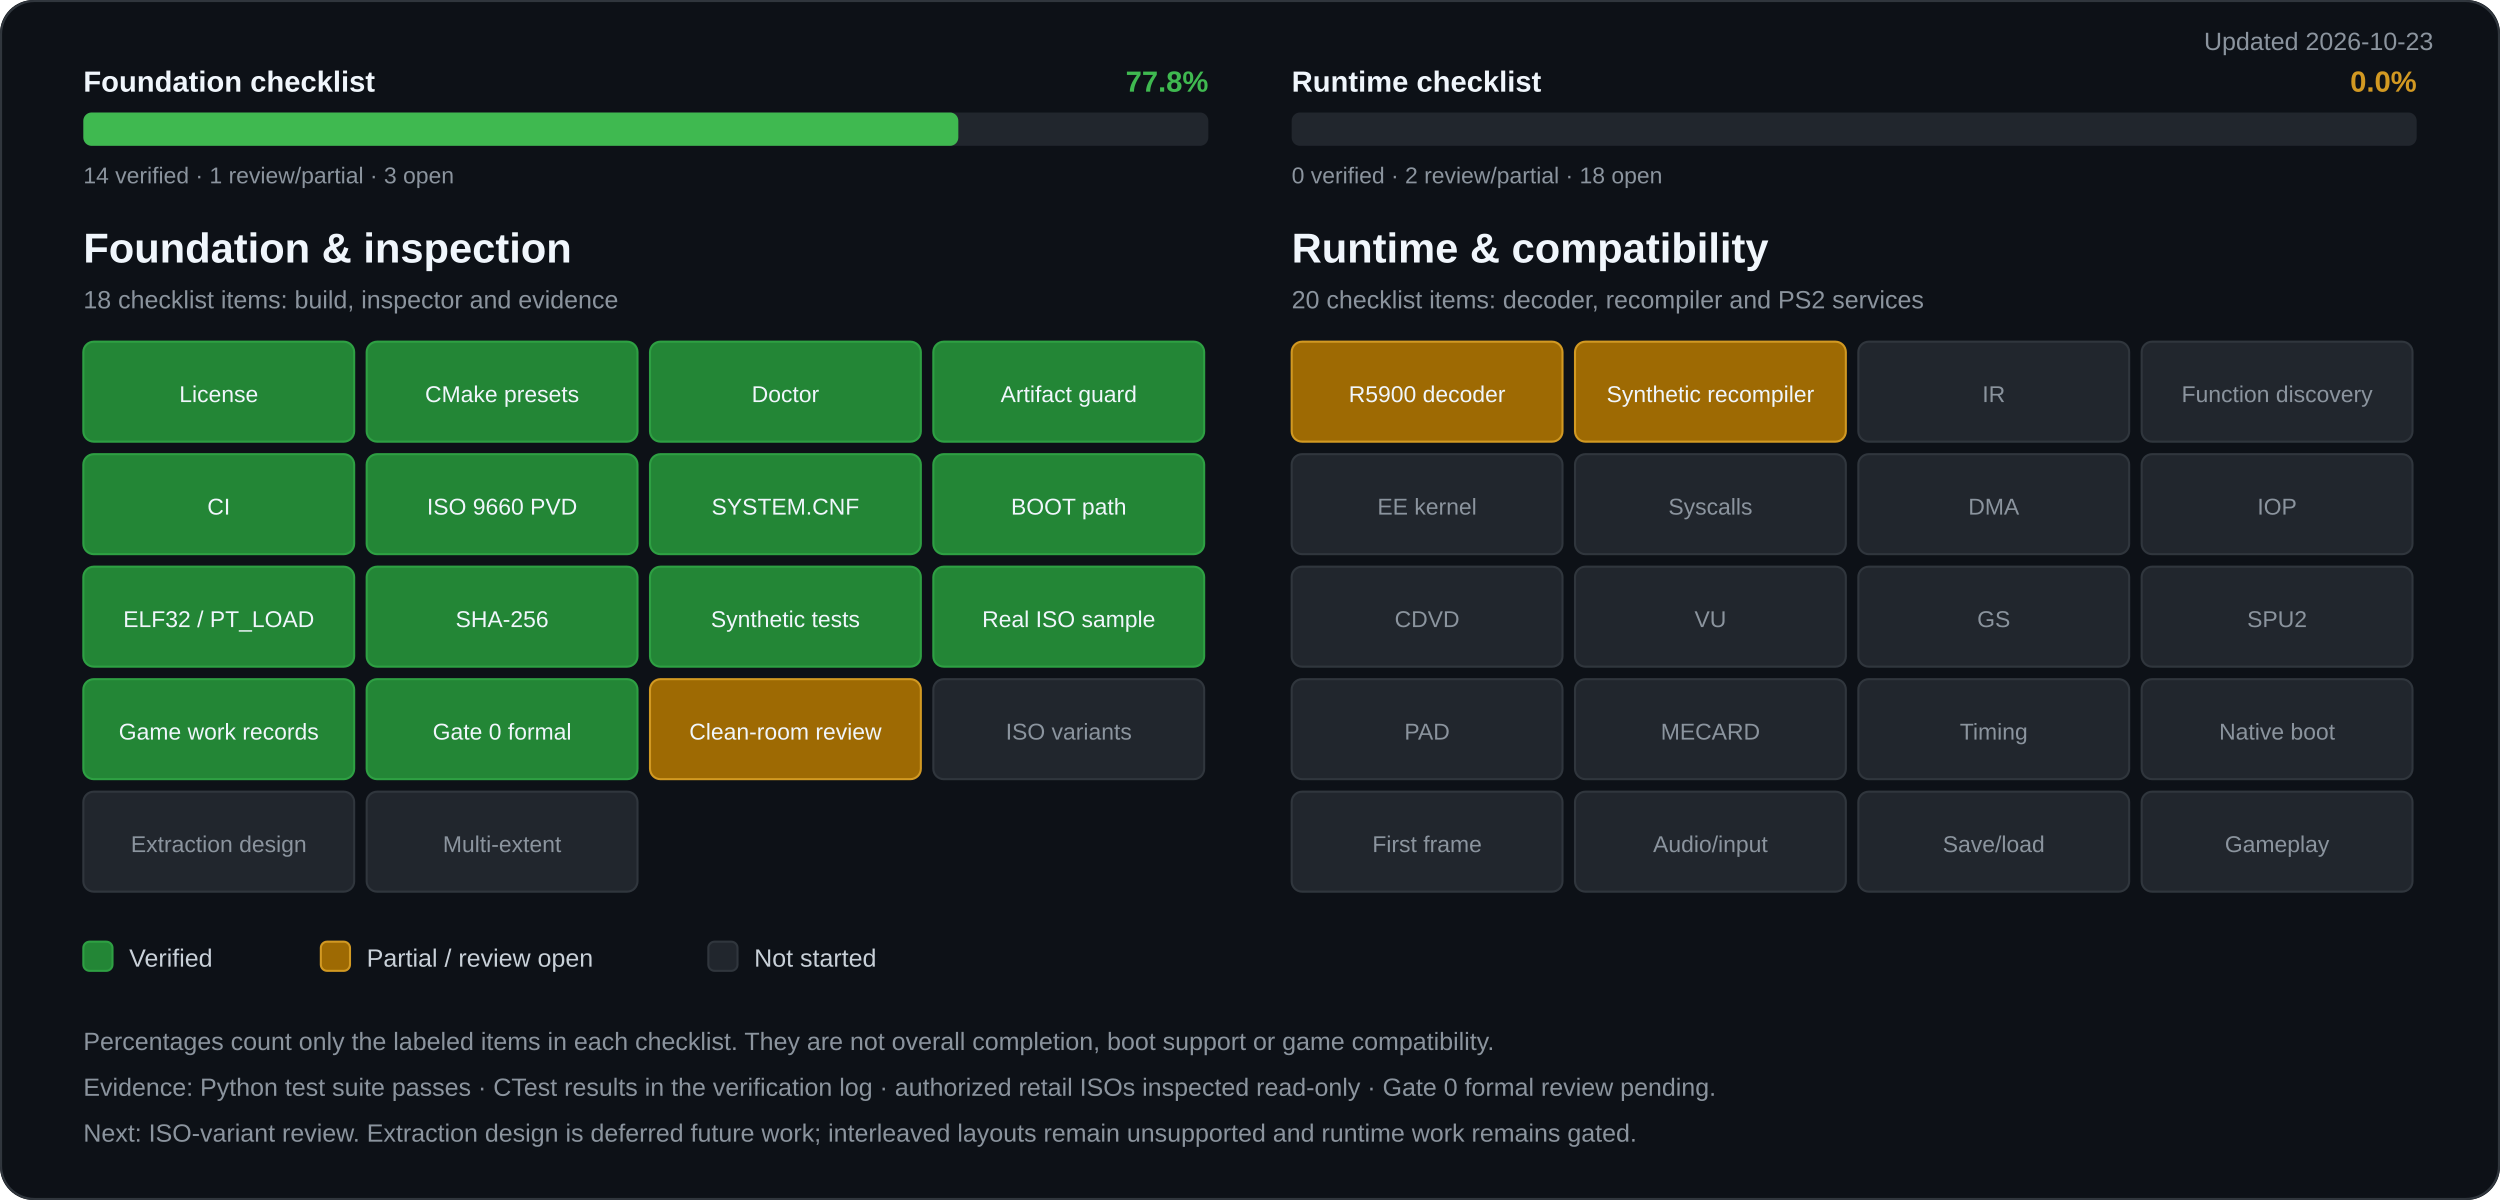
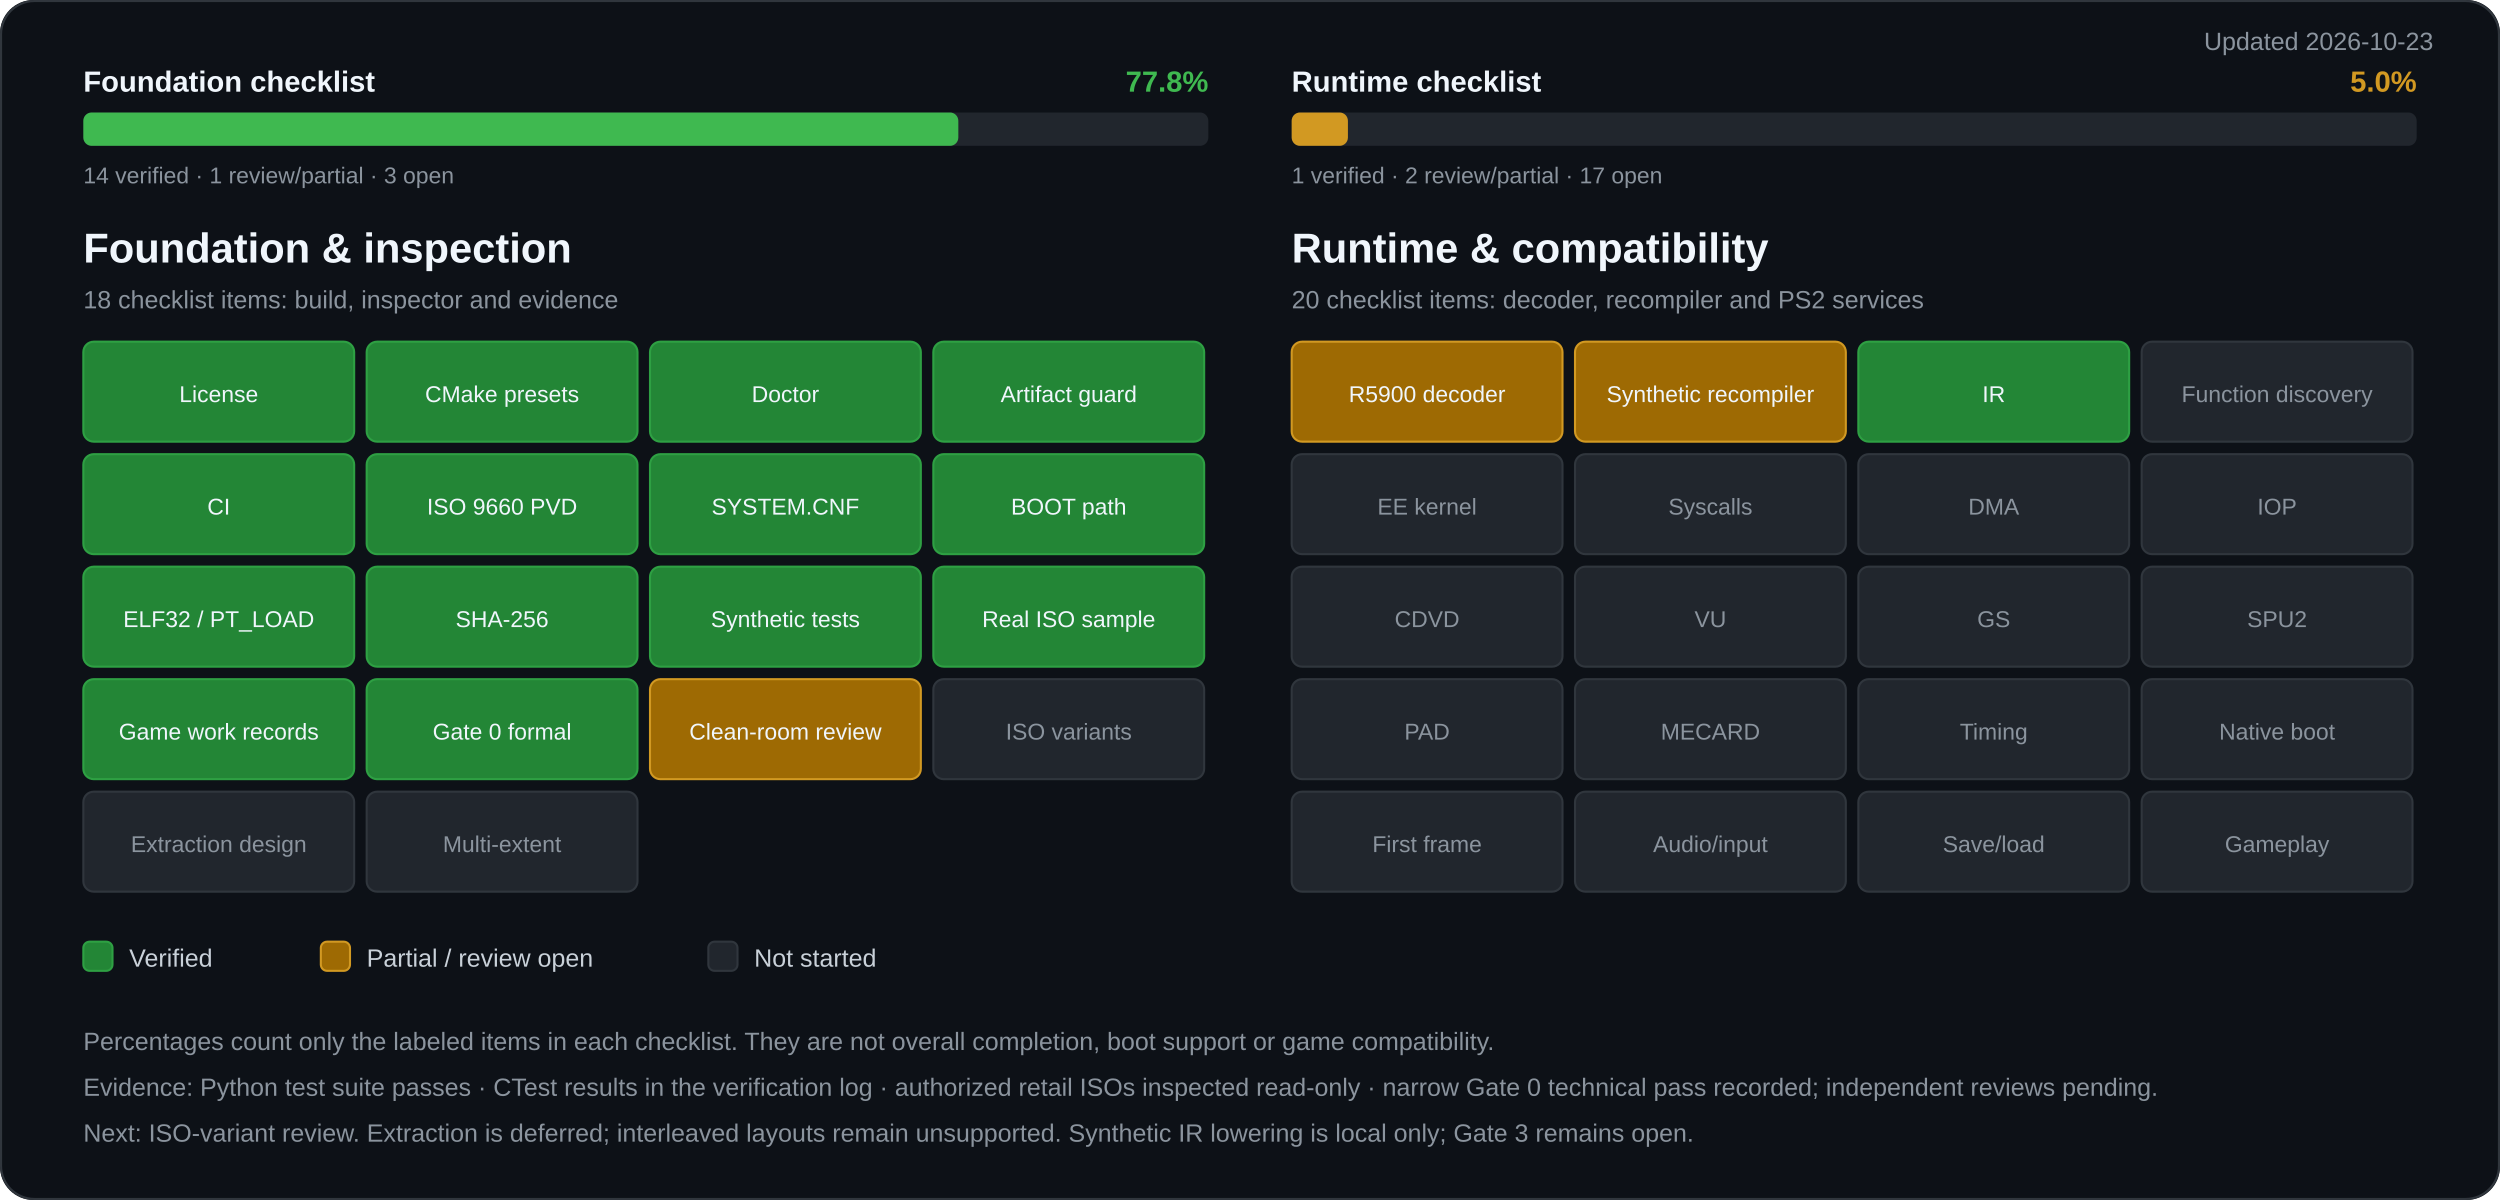
<svg xmlns="http://www.w3.org/2000/svg" width="1200" height="576" viewBox="0 0 1200 576" role="img" aria-labelledby="rptp-progress-title rptp-progress-desc">
  <rect width="1200" height="576" rx="16" fill="#0d1117" />
  <rect x="0.5" y="0.5" width="1199" height="575" rx="16" fill="none" stroke="#30363d" />
  <g font-family="Segoe UI, Arial, sans-serif">
    <text x="1168" y="24" text-anchor="end" font-size="12" fill="#8b949e">Updated 2026-10-23</text>
    <text x="40" y="44" font-size="14" font-weight="600" fill="#f0f6fc">Foundation checklist</text>
    <text x="580" y="44" text-anchor="end" font-size="14" font-weight="700" fill="#3fb950">77.8%</text>
    <rect x="40" y="54" width="540" height="16" rx="4" fill="#21262d" />
    <rect x="40" y="54" width="420.0" height="16" rx="4" fill="#3fb950" />
    <text x="40" y="88" font-size="11" fill="#8b949e">14 verified · 1 review/partial · 3 open</text>
    <text x="620" y="44" font-size="14" font-weight="600" fill="#f0f6fc">Runtime checklist</text>
-     <text x="1160" y="44" text-anchor="end" font-size="14" font-weight="700" fill="#d29922">0.0%</text>
+     <text x="1160" y="44" text-anchor="end" font-size="14" font-weight="700" fill="#d29922">5.0%</text>
    <rect x="620" y="54" width="540" height="16" rx="4" fill="#21262d" />
-     <rect x="620" y="54" width="0.0" height="16" rx="4" fill="#d29922" />
-     <text x="620" y="88" font-size="11" fill="#8b949e">0 verified · 2 review/partial · 18 open</text>
+     <rect x="620" y="54" width="27.0" height="16" rx="4" fill="#d29922" />
+     <text x="620" y="88" font-size="11" fill="#8b949e">1 verified · 2 review/partial · 17 open</text>
    <text x="40" y="126" font-size="20" font-weight="700" fill="#f0f6fc">Foundation &amp; inspection</text>
    <text x="40" y="148" font-size="12" fill="#8b949e">18 checklist items: build, inspector and evidence</text>
    <text x="620" y="126" font-size="20" font-weight="700" fill="#f0f6fc">Runtime &amp; compatibility</text>
    <text x="620" y="148" font-size="12" fill="#8b949e">20 checklist items: decoder, recompiler and PS2 services</text>
    <rect x="40" y="164" width="130" height="48" rx="5" fill="#238636" stroke="#2ea043" />
    <text x="105" y="193" text-anchor="middle" font-size="11" fill="#f0f6fc">License</text>
    <rect x="176" y="164" width="130" height="48" rx="5" fill="#238636" stroke="#2ea043" />
    <text x="241" y="193" text-anchor="middle" font-size="11" fill="#f0f6fc">CMake presets</text>
    <rect x="312" y="164" width="130" height="48" rx="5" fill="#238636" stroke="#2ea043" />
    <text x="377" y="193" text-anchor="middle" font-size="11" fill="#f0f6fc">Doctor</text>
    <rect x="448" y="164" width="130" height="48" rx="5" fill="#238636" stroke="#2ea043" />
    <text x="513" y="193" text-anchor="middle" font-size="11" fill="#f0f6fc">Artifact guard</text>
    <rect x="40" y="218" width="130" height="48" rx="5" fill="#238636" stroke="#2ea043" />
    <text x="105" y="247" text-anchor="middle" font-size="11" fill="#f0f6fc">CI</text>
    <rect x="176" y="218" width="130" height="48" rx="5" fill="#238636" stroke="#2ea043" />
    <text x="241" y="247" text-anchor="middle" font-size="11" fill="#f0f6fc">ISO 9660 PVD</text>
    <rect x="312" y="218" width="130" height="48" rx="5" fill="#238636" stroke="#2ea043" />
    <text x="377" y="247" text-anchor="middle" font-size="11" fill="#f0f6fc">SYSTEM.CNF</text>
    <rect x="448" y="218" width="130" height="48" rx="5" fill="#238636" stroke="#2ea043" />
    <text x="513" y="247" text-anchor="middle" font-size="11" fill="#f0f6fc">BOOT path</text>
    <rect x="40" y="272" width="130" height="48" rx="5" fill="#238636" stroke="#2ea043" />
    <text x="105" y="301" text-anchor="middle" font-size="11" fill="#f0f6fc">ELF32 / PT_LOAD</text>
    <rect x="176" y="272" width="130" height="48" rx="5" fill="#238636" stroke="#2ea043" />
    <text x="241" y="301" text-anchor="middle" font-size="11" fill="#f0f6fc">SHA-256</text>
    <rect x="312" y="272" width="130" height="48" rx="5" fill="#238636" stroke="#2ea043" />
    <text x="377" y="301" text-anchor="middle" font-size="11" fill="#f0f6fc">Synthetic tests</text>
    <rect x="448" y="272" width="130" height="48" rx="5" fill="#238636" stroke="#2ea043" />
    <text x="513" y="301" text-anchor="middle" font-size="11" fill="#f0f6fc">Real ISO sample</text>
    <rect x="40" y="326" width="130" height="48" rx="5" fill="#238636" stroke="#2ea043" />
    <text x="105" y="355" text-anchor="middle" font-size="11" fill="#f0f6fc">Game work records</text>
    <rect x="176" y="326" width="130" height="48" rx="5" fill="#238636" stroke="#2ea043" />
    <text x="241" y="355" text-anchor="middle" font-size="11" fill="#f0f6fc">Gate 0 formal</text>
    <rect x="312" y="326" width="130" height="48" rx="5" fill="#9e6a03" stroke="#d29922" />
    <text x="377" y="355" text-anchor="middle" font-size="11" fill="#f0f6fc">Clean-room review</text>
    <rect x="448" y="326" width="130" height="48" rx="5" fill="#21262d" stroke="#30363d" />
    <text x="513" y="355" text-anchor="middle" font-size="11" fill="#8b949e">ISO variants</text>
    <rect x="40" y="380" width="130" height="48" rx="5" fill="#21262d" stroke="#30363d" />
    <text x="105" y="409" text-anchor="middle" font-size="11" fill="#8b949e">Extraction design</text>
    <rect x="176" y="380" width="130" height="48" rx="5" fill="#21262d" stroke="#30363d" />
    <text x="241" y="409" text-anchor="middle" font-size="11" fill="#8b949e">Multi-extent</text>
    <rect x="620" y="164" width="130" height="48" rx="5" fill="#9e6a03" stroke="#d29922" />
    <text x="685" y="193" text-anchor="middle" font-size="11" fill="#f0f6fc">R5900 decoder</text>
    <rect x="756" y="164" width="130" height="48" rx="5" fill="#9e6a03" stroke="#d29922" />
    <text x="821" y="193" text-anchor="middle" font-size="11" fill="#f0f6fc">Synthetic recompiler</text>
-     <rect x="892" y="164" width="130" height="48" rx="5" fill="#21262d" stroke="#30363d" />
-     <text x="957" y="193" text-anchor="middle" font-size="11" fill="#8b949e">IR</text>
+     <rect x="892" y="164" width="130" height="48" rx="5" fill="#238636" stroke="#2ea043" />
+     <text x="957" y="193" text-anchor="middle" font-size="11" fill="#f0f6fc">IR</text>
    <rect x="1028" y="164" width="130" height="48" rx="5" fill="#21262d" stroke="#30363d" />
    <text x="1093" y="193" text-anchor="middle" font-size="11" fill="#8b949e">Function discovery</text>
    <rect x="620" y="218" width="130" height="48" rx="5" fill="#21262d" stroke="#30363d" />
    <text x="685" y="247" text-anchor="middle" font-size="11" fill="#8b949e">EE kernel</text>
    <rect x="756" y="218" width="130" height="48" rx="5" fill="#21262d" stroke="#30363d" />
    <text x="821" y="247" text-anchor="middle" font-size="11" fill="#8b949e">Syscalls</text>
    <rect x="892" y="218" width="130" height="48" rx="5" fill="#21262d" stroke="#30363d" />
    <text x="957" y="247" text-anchor="middle" font-size="11" fill="#8b949e">DMA</text>
    <rect x="1028" y="218" width="130" height="48" rx="5" fill="#21262d" stroke="#30363d" />
    <text x="1093" y="247" text-anchor="middle" font-size="11" fill="#8b949e">IOP</text>
    <rect x="620" y="272" width="130" height="48" rx="5" fill="#21262d" stroke="#30363d" />
    <text x="685" y="301" text-anchor="middle" font-size="11" fill="#8b949e">CDVD</text>
    <rect x="756" y="272" width="130" height="48" rx="5" fill="#21262d" stroke="#30363d" />
    <text x="821" y="301" text-anchor="middle" font-size="11" fill="#8b949e">VU</text>
    <rect x="892" y="272" width="130" height="48" rx="5" fill="#21262d" stroke="#30363d" />
    <text x="957" y="301" text-anchor="middle" font-size="11" fill="#8b949e">GS</text>
    <rect x="1028" y="272" width="130" height="48" rx="5" fill="#21262d" stroke="#30363d" />
    <text x="1093" y="301" text-anchor="middle" font-size="11" fill="#8b949e">SPU2</text>
    <rect x="620" y="326" width="130" height="48" rx="5" fill="#21262d" stroke="#30363d" />
    <text x="685" y="355" text-anchor="middle" font-size="11" fill="#8b949e">PAD</text>
    <rect x="756" y="326" width="130" height="48" rx="5" fill="#21262d" stroke="#30363d" />
    <text x="821" y="355" text-anchor="middle" font-size="11" fill="#8b949e">MECARD</text>
    <rect x="892" y="326" width="130" height="48" rx="5" fill="#21262d" stroke="#30363d" />
    <text x="957" y="355" text-anchor="middle" font-size="11" fill="#8b949e">Timing</text>
    <rect x="1028" y="326" width="130" height="48" rx="5" fill="#21262d" stroke="#30363d" />
    <text x="1093" y="355" text-anchor="middle" font-size="11" fill="#8b949e">Native boot</text>
    <rect x="620" y="380" width="130" height="48" rx="5" fill="#21262d" stroke="#30363d" />
    <text x="685" y="409" text-anchor="middle" font-size="11" fill="#8b949e">First frame</text>
    <rect x="756" y="380" width="130" height="48" rx="5" fill="#21262d" stroke="#30363d" />
    <text x="821" y="409" text-anchor="middle" font-size="11" fill="#8b949e">Audio/input</text>
    <rect x="892" y="380" width="130" height="48" rx="5" fill="#21262d" stroke="#30363d" />
    <text x="957" y="409" text-anchor="middle" font-size="11" fill="#8b949e">Save/load</text>
    <rect x="1028" y="380" width="130" height="48" rx="5" fill="#21262d" stroke="#30363d" />
    <text x="1093" y="409" text-anchor="middle" font-size="11" fill="#8b949e">Gameplay</text>
    <rect x="40" y="452" width="14" height="14" rx="3" fill="#238636" stroke="#2ea043" />
    <text x="62" y="464" font-size="12" fill="#c9d1d9">Verified</text>
    <rect x="154" y="452" width="14" height="14" rx="3" fill="#9e6a03" stroke="#d29922" />
    <text x="176" y="464" font-size="12" fill="#c9d1d9">Partial / review open</text>
    <rect x="340" y="452" width="14" height="14" rx="3" fill="#21262d" stroke="#30363d" />
    <text x="362" y="464" font-size="12" fill="#c9d1d9">Not started</text>
    <text x="40" y="504" font-size="12" fill="#8b949e">Percentages count only the labeled items in each checklist. They are not overall completion, boot support or game compatibility.</text>
-     <text x="40" y="526" font-size="12" fill="#8b949e">Evidence: Python test suite passes · CTest results in the verification log · authorized retail ISOs inspected read-only · Gate 0 formal review pending.</text>
-     <text x="40" y="548" font-size="12" fill="#8b949e">Next: ISO-variant review. Extraction design is deferred future work; interleaved layouts remain unsupported and runtime work remains gated.</text>
+     <text x="40" y="526" font-size="12" fill="#8b949e">Evidence: Python test suite passes · CTest results in the verification log · authorized retail ISOs inspected read-only · narrow Gate 0 technical pass recorded; independent reviews pending.</text>
+     <text x="40" y="548" font-size="12" fill="#8b949e">Next: ISO-variant review. Extraction is deferred; interleaved layouts remain unsupported. Synthetic IR lowering is local only; Gate 3 remains open.</text>
  </g>
</svg>
